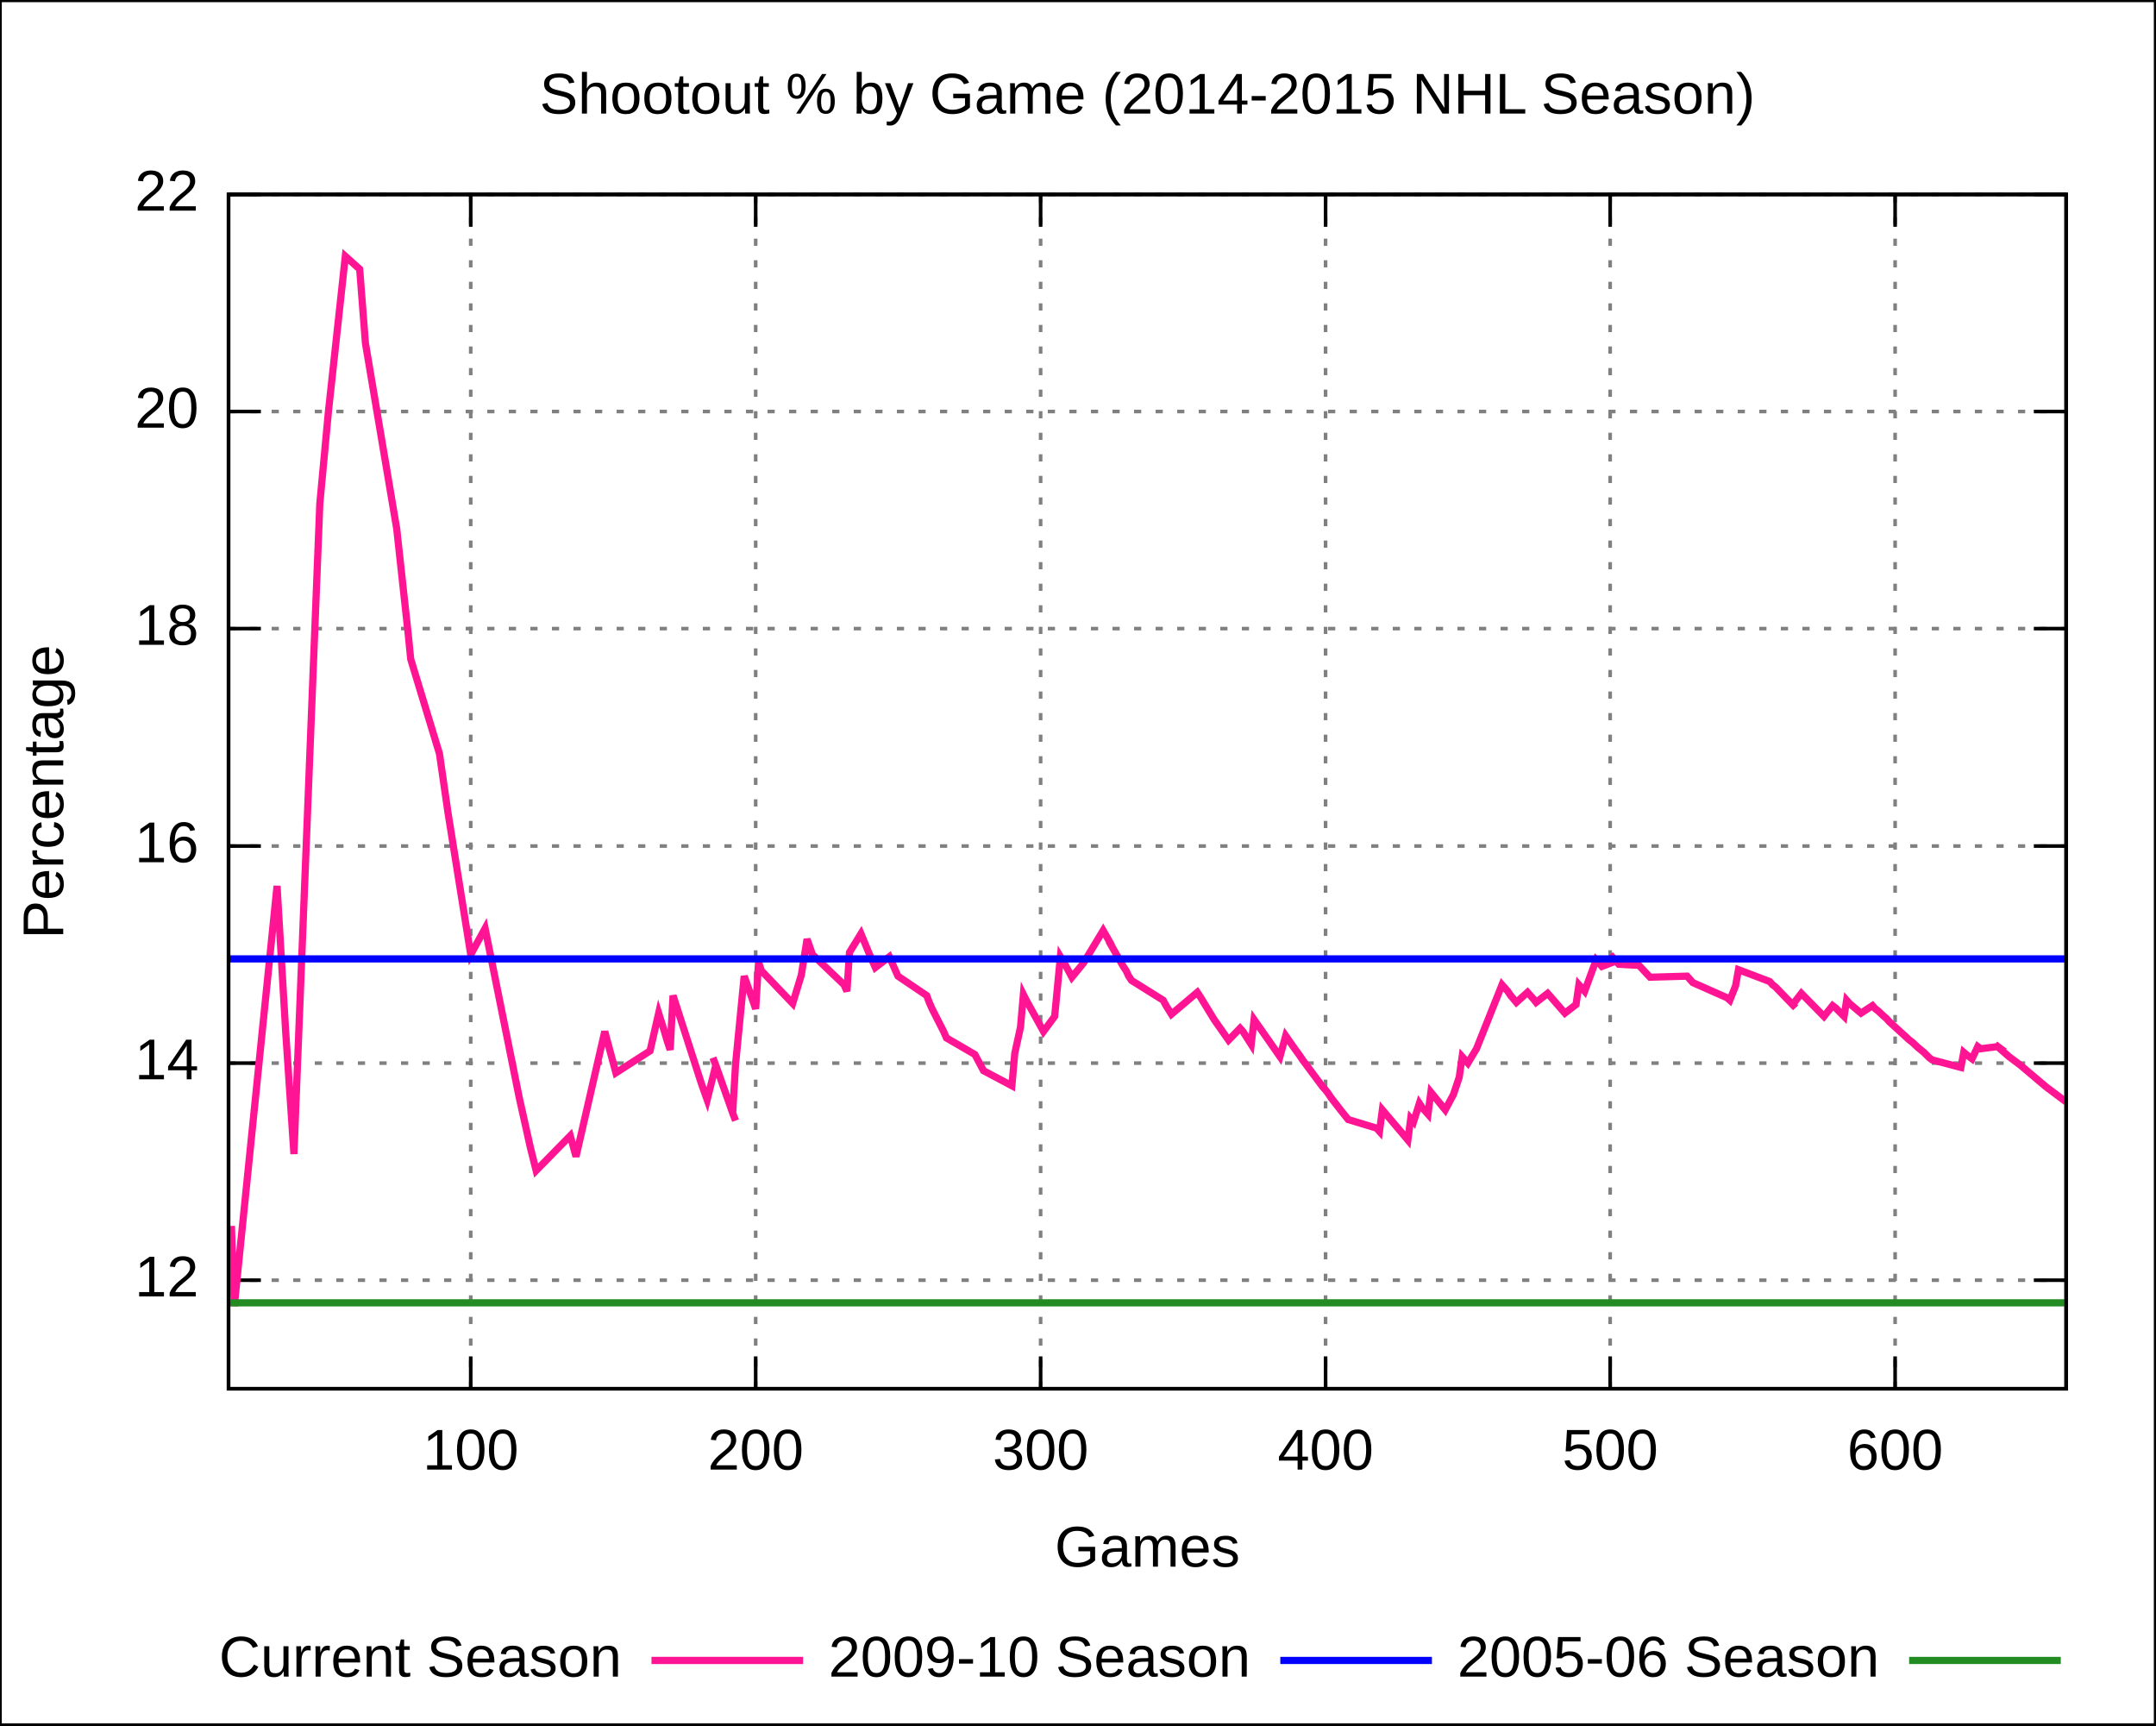
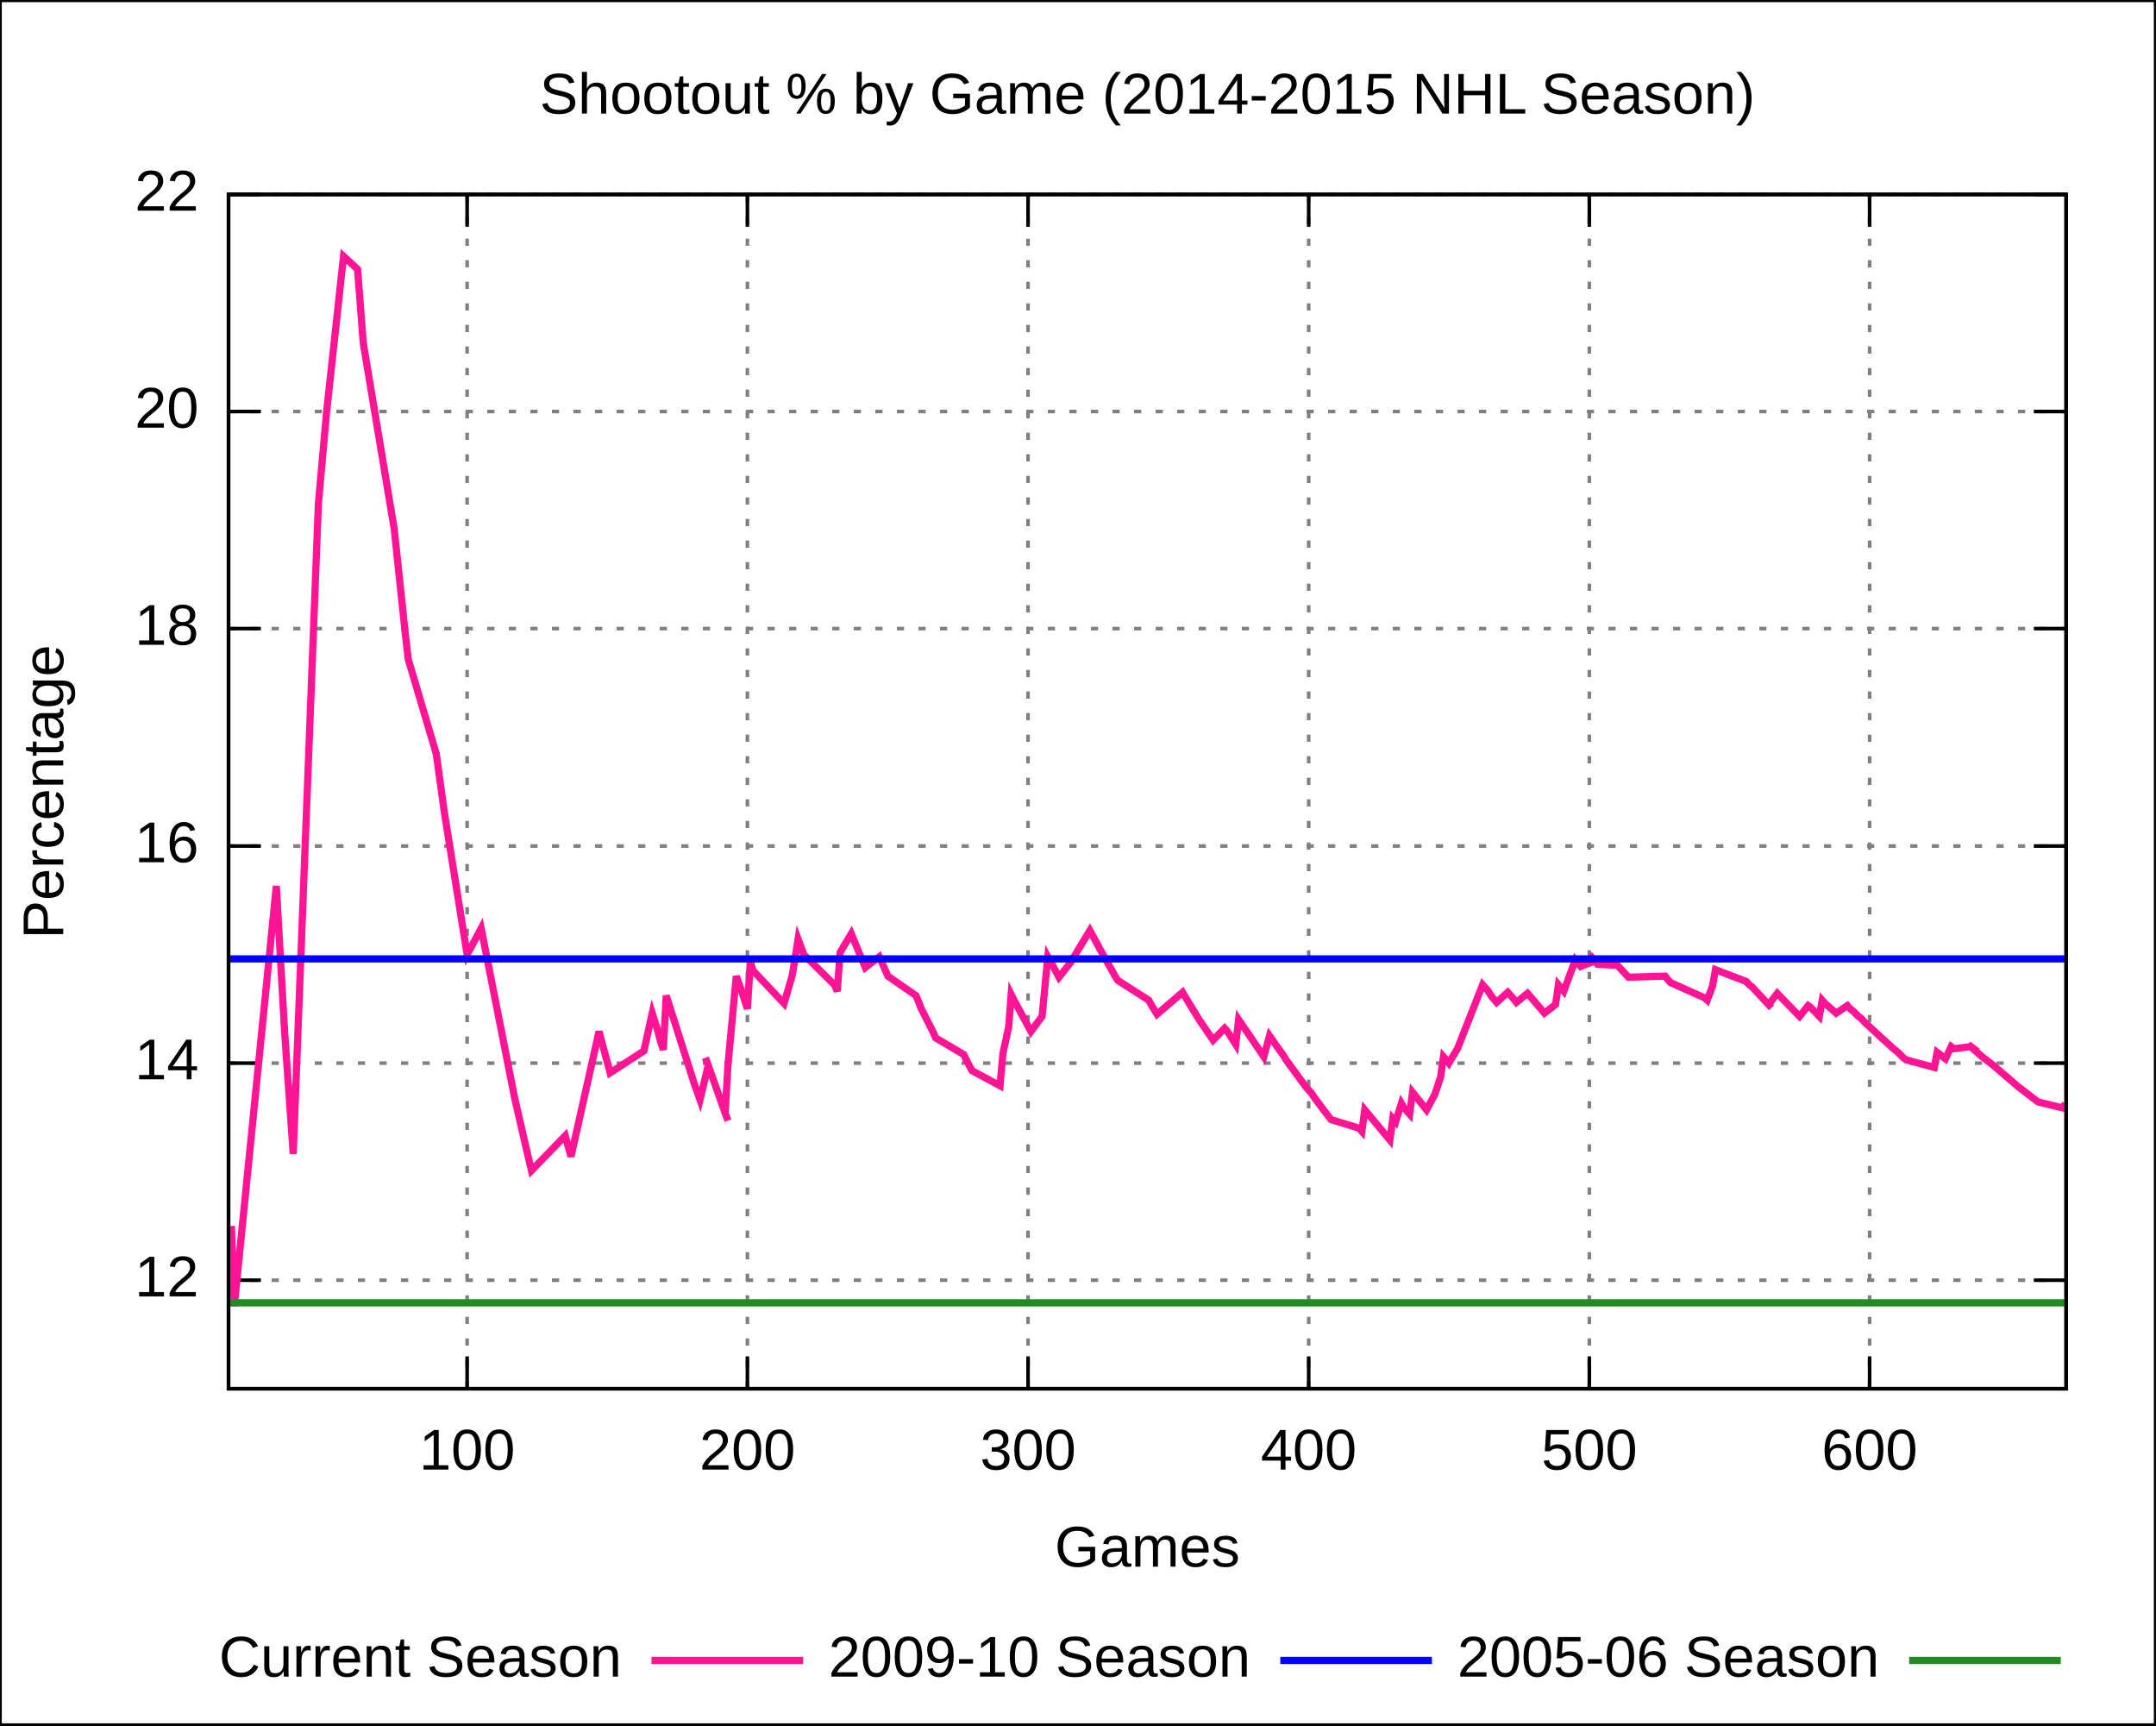
<svg xmlns="http://www.w3.org/2000/svg" xmlns:xlink="http://www.w3.org/1999/xlink" width="600" height="480" viewBox="0 0 600 480">
  <g id="gnuplot_canvas">
    <rect x="0" y="0" width="600" height="480" fill="none" />
    <defs>
      <circle id="gpDot" r="0.5" stroke-width="0.5" />
      <path id="gpPt0" stroke-width="0.222" stroke="currentColor" d="M-1,0 h2 M0,-1 v2" />
      <path id="gpPt1" stroke-width="0.222" stroke="currentColor" d="M-1,-1 L1,1 M1,-1 L-1,1" />
      <path id="gpPt2" stroke-width="0.222" stroke="currentColor" d="M-1,0 L1,0 M0,-1 L0,1 M-1,-1 L1,1 M-1,1 L1,-1" />
      <rect id="gpPt3" stroke-width="0.222" stroke="currentColor" x="-1" y="-1" width="2" height="2" />
      <rect id="gpPt4" stroke-width="0.222" stroke="currentColor" fill="currentColor" x="-1" y="-1" width="2" height="2" />
      <circle id="gpPt5" stroke-width="0.222" stroke="currentColor" cx="0" cy="0" r="1" />
      <use xlink:href="#gpPt5" id="gpPt6" fill="currentColor" stroke="none" />
      <path id="gpPt7" stroke-width="0.222" stroke="currentColor" d="M0,-1.33 L-1.33,0.67 L1.33,0.67 z" />
      <use xlink:href="#gpPt7" id="gpPt8" fill="currentColor" stroke="none" />
      <use xlink:href="#gpPt7" id="gpPt9" stroke="currentColor" transform="rotate(180)" />
      <use xlink:href="#gpPt9" id="gpPt10" fill="currentColor" stroke="none" />
      <use xlink:href="#gpPt3" id="gpPt11" stroke="currentColor" transform="rotate(45)" />
      <use xlink:href="#gpPt11" id="gpPt12" fill="currentColor" stroke="none" />
    </defs>
    <g style="fill:none; color:white; stroke:currentColor; stroke-width:1.00; stroke-linecap:butt; stroke-linejoin:miter">
</g>
    <g style="fill:none; color:black; stroke:currentColor; stroke-width:1.00; stroke-linecap:butt; stroke-linejoin:miter">
      <g style="stroke:none; shape-rendering:crispEdges">
        <polygon fill="rgb(255, 255, 255)" points="0.0,480.0 599.9,480.0 599.9,0.1 0.0,0.1 " />
      </g>
      <path stroke="black" d="M0.0,480.0 L0.0,0.1 L599.9,0.1 L599.9,480.0 L0.0,480.0  " />
    </g>
    <g style="fill:none; color:gray; stroke:currentColor; stroke-width:1.00; stroke-linecap:butt; stroke-linejoin:miter">
      <path stroke="gray" stroke-dasharray=" 2,4" class="gridline" d="M63.6,356.2 L575.0,356.2  " />
    </g>
    <g style="fill:none; color:black; stroke:currentColor; stroke-width:1.00; stroke-linecap:butt; stroke-linejoin:miter">
      <path stroke="black" d="M63.6,356.2 L72.6,356.2 M575.0,356.2 L566.0,356.2  " />
      <g transform="translate(55.3,360.7)" style="stroke:none; fill:black; font-family:Arial; font-size:12.00pt; text-anchor:end">
        <text> 12</text>
      </g>
    </g>
    <g style="fill:none; color:gray; stroke:currentColor; stroke-width:1.00; stroke-linecap:butt; stroke-linejoin:miter">
      <path stroke="gray" stroke-dasharray=" 2,4" class="gridline" d="M63.6,295.8 L575.0,295.8  " />
    </g>
    <g style="fill:none; color:black; stroke:currentColor; stroke-width:1.00; stroke-linecap:butt; stroke-linejoin:miter">
      <path stroke="black" d="M63.6,295.8 L72.6,295.8 M575.0,295.8 L566.0,295.8  " />
      <g transform="translate(55.3,300.3)" style="stroke:none; fill:black; font-family:Arial; font-size:12.00pt; text-anchor:end">
        <text> 14</text>
      </g>
    </g>
    <g style="fill:none; color:gray; stroke:currentColor; stroke-width:1.00; stroke-linecap:butt; stroke-linejoin:miter">
      <path stroke="gray" stroke-dasharray=" 2,4" class="gridline" d="M63.6,235.4 L575.0,235.4  " />
    </g>
    <g style="fill:none; color:black; stroke:currentColor; stroke-width:1.00; stroke-linecap:butt; stroke-linejoin:miter">
      <path stroke="black" d="M63.6,235.4 L72.6,235.4 M575.0,235.4 L566.0,235.4  " />
      <g transform="translate(55.3,239.9)" style="stroke:none; fill:black; font-family:Arial; font-size:12.00pt; text-anchor:end">
        <text> 16</text>
      </g>
    </g>
    <g style="fill:none; color:gray; stroke:currentColor; stroke-width:1.00; stroke-linecap:butt; stroke-linejoin:miter">
      <path stroke="gray" stroke-dasharray=" 2,4" class="gridline" d="M63.6,174.9 L575.0,174.9  " />
    </g>
    <g style="fill:none; color:black; stroke:currentColor; stroke-width:1.00; stroke-linecap:butt; stroke-linejoin:miter">
      <path stroke="black" d="M63.6,174.9 L72.6,174.9 M575.0,174.9 L566.0,174.9  " />
      <g transform="translate(55.3,179.4)" style="stroke:none; fill:black; font-family:Arial; font-size:12.00pt; text-anchor:end">
        <text> 18</text>
      </g>
    </g>
    <g style="fill:none; color:gray; stroke:currentColor; stroke-width:1.00; stroke-linecap:butt; stroke-linejoin:miter">
      <path stroke="gray" stroke-dasharray=" 2,4" class="gridline" d="M63.6,114.5 L575.0,114.5  " />
    </g>
    <g style="fill:none; color:black; stroke:currentColor; stroke-width:1.00; stroke-linecap:butt; stroke-linejoin:miter">
      <path stroke="black" d="M63.6,114.5 L72.6,114.5 M575.0,114.5 L566.0,114.5  " />
      <g transform="translate(55.3,119.0)" style="stroke:none; fill:black; font-family:Arial; font-size:12.00pt; text-anchor:end">
        <text> 20</text>
      </g>
    </g>
    <g style="fill:none; color:gray; stroke:currentColor; stroke-width:1.00; stroke-linecap:butt; stroke-linejoin:miter">
      <path stroke="gray" stroke-dasharray=" 2,4" class="gridline" d="M63.6,54.1 L575.0,54.1  " />
    </g>
    <g style="fill:none; color:black; stroke:currentColor; stroke-width:1.00; stroke-linecap:butt; stroke-linejoin:miter">
      <path stroke="black" d="M63.6,54.1 L72.6,54.1 M575.0,54.1 L566.0,54.1  " />
      <g transform="translate(55.3,58.6)" style="stroke:none; fill:black; font-family:Arial; font-size:12.00pt; text-anchor:end">
        <text> 22</text>
      </g>
    </g>
    <g style="fill:none; color:gray; stroke:currentColor; stroke-width:1.00; stroke-linecap:butt; stroke-linejoin:miter">
-       <path stroke="gray" stroke-dasharray=" 2,4" class="gridline" d="M131.0,386.4 L131.0,54.1  " />
+       <path stroke="gray" stroke-dasharray=" 2,4" class="gridline" d="M130.0,386.4 L130.0,54.1  " />
    </g>
    <g style="fill:none; color:black; stroke:currentColor; stroke-width:1.00; stroke-linecap:butt; stroke-linejoin:miter">
-       <path stroke="black" d="M131.0,386.4 L131.0,377.4 M131.0,54.1 L131.0,63.1  " />
-       <g transform="translate(131.0,408.9)" style="stroke:none; fill:black; font-family:Arial; font-size:12.00pt; text-anchor:middle">
+       <path stroke="black" d="M130.0,386.4 L130.0,377.4 M130.0,54.1 L130.0,63.1  " />
+       <g transform="translate(130.0,408.9)" style="stroke:none; fill:black; font-family:Arial; font-size:12.00pt; text-anchor:middle">
        <text> 100</text>
      </g>
    </g>
    <g style="fill:none; color:gray; stroke:currentColor; stroke-width:1.00; stroke-linecap:butt; stroke-linejoin:miter">
-       <path stroke="gray" stroke-dasharray=" 2,4" class="gridline" d="M210.3,386.4 L210.3,54.1  " />
+       <path stroke="gray" stroke-dasharray=" 2,4" class="gridline" d="M208.0,386.4 L208.0,54.1  " />
    </g>
    <g style="fill:none; color:black; stroke:currentColor; stroke-width:1.00; stroke-linecap:butt; stroke-linejoin:miter">
-       <path stroke="black" d="M210.3,386.4 L210.3,377.4 M210.3,54.1 L210.3,63.1  " />
-       <g transform="translate(210.3,408.9)" style="stroke:none; fill:black; font-family:Arial; font-size:12.00pt; text-anchor:middle">
+       <path stroke="black" d="M208.0,386.4 L208.0,377.4 M208.0,54.1 L208.0,63.1  " />
+       <g transform="translate(208.0,408.9)" style="stroke:none; fill:black; font-family:Arial; font-size:12.00pt; text-anchor:middle">
        <text> 200</text>
      </g>
    </g>
    <g style="fill:none; color:gray; stroke:currentColor; stroke-width:1.00; stroke-linecap:butt; stroke-linejoin:miter">
-       <path stroke="gray" stroke-dasharray=" 2,4" class="gridline" d="M289.6,386.4 L289.6,54.1  " />
+       <path stroke="gray" stroke-dasharray=" 2,4" class="gridline" d="M286.1,386.4 L286.1,54.1  " />
    </g>
    <g style="fill:none; color:black; stroke:currentColor; stroke-width:1.00; stroke-linecap:butt; stroke-linejoin:miter">
-       <path stroke="black" d="M289.6,386.4 L289.6,377.4 M289.6,54.1 L289.6,63.1  " />
-       <g transform="translate(289.6,408.9)" style="stroke:none; fill:black; font-family:Arial; font-size:12.00pt; text-anchor:middle">
+       <path stroke="black" d="M286.1,386.4 L286.1,377.4 M286.1,54.1 L286.1,63.1  " />
+       <g transform="translate(286.1,408.9)" style="stroke:none; fill:black; font-family:Arial; font-size:12.00pt; text-anchor:middle">
        <text> 300</text>
      </g>
    </g>
    <g style="fill:none; color:gray; stroke:currentColor; stroke-width:1.00; stroke-linecap:butt; stroke-linejoin:miter">
-       <path stroke="gray" stroke-dasharray=" 2,4" class="gridline" d="M368.9,386.4 L368.9,54.1  " />
+       <path stroke="gray" stroke-dasharray=" 2,4" class="gridline" d="M364.2,386.4 L364.2,54.1  " />
    </g>
    <g style="fill:none; color:black; stroke:currentColor; stroke-width:1.00; stroke-linecap:butt; stroke-linejoin:miter">
-       <path stroke="black" d="M368.9,386.4 L368.9,377.4 M368.9,54.1 L368.9,63.1  " />
-       <g transform="translate(368.9,408.9)" style="stroke:none; fill:black; font-family:Arial; font-size:12.00pt; text-anchor:middle">
+       <path stroke="black" d="M364.2,386.4 L364.2,377.4 M364.2,54.1 L364.2,63.1  " />
+       <g transform="translate(364.2,408.9)" style="stroke:none; fill:black; font-family:Arial; font-size:12.00pt; text-anchor:middle">
        <text> 400</text>
      </g>
    </g>
    <g style="fill:none; color:gray; stroke:currentColor; stroke-width:1.00; stroke-linecap:butt; stroke-linejoin:miter">
-       <path stroke="gray" stroke-dasharray=" 2,4" class="gridline" d="M448.1,386.4 L448.1,54.1  " />
+       <path stroke="gray" stroke-dasharray=" 2,4" class="gridline" d="M442.3,386.4 L442.3,54.1  " />
    </g>
    <g style="fill:none; color:black; stroke:currentColor; stroke-width:1.00; stroke-linecap:butt; stroke-linejoin:miter">
-       <path stroke="black" d="M448.1,386.4 L448.1,377.4 M448.1,54.1 L448.1,63.1  " />
-       <g transform="translate(448.1,408.9)" style="stroke:none; fill:black; font-family:Arial; font-size:12.00pt; text-anchor:middle">
+       <path stroke="black" d="M442.3,386.4 L442.3,377.4 M442.3,54.1 L442.3,63.1  " />
+       <g transform="translate(442.3,408.9)" style="stroke:none; fill:black; font-family:Arial; font-size:12.00pt; text-anchor:middle">
        <text> 500</text>
      </g>
    </g>
    <g style="fill:none; color:gray; stroke:currentColor; stroke-width:1.00; stroke-linecap:butt; stroke-linejoin:miter">
-       <path stroke="gray" stroke-dasharray=" 2,4" class="gridline" d="M527.4,386.4 L527.4,54.1  " />
+       <path stroke="gray" stroke-dasharray=" 2,4" class="gridline" d="M520.3,386.4 L520.3,54.1  " />
    </g>
    <g style="fill:none; color:black; stroke:currentColor; stroke-width:1.00; stroke-linecap:butt; stroke-linejoin:miter">
-       <path stroke="black" d="M527.4,386.4 L527.4,377.4 M527.4,54.1 L527.4,63.1  " />
-       <g transform="translate(527.4,408.9)" style="stroke:none; fill:black; font-family:Arial; font-size:12.00pt; text-anchor:middle">
+       <path stroke="black" d="M520.3,386.4 L520.3,377.4 M520.3,54.1 L520.3,63.1  " />
+       <g transform="translate(520.3,408.9)" style="stroke:none; fill:black; font-family:Arial; font-size:12.00pt; text-anchor:middle">
        <text> 600</text>
      </g>
      <path stroke="black" d="M63.6,54.1 L63.6,386.4 L575.0,386.4 L575.0,54.1 L63.6,54.1 Z  " />
      <g transform="translate(17.6,220.3) rotate(270)" style="stroke:none; fill:black; font-family:Arial; font-size:12.00pt; text-anchor:middle">
        <text>Percentage</text>
      </g>
      <g transform="translate(319.3,435.9)" style="stroke:none; fill:black; font-family:Arial; font-size:12.00pt; text-anchor:middle">
        <text>Games</text>
      </g>
      <g transform="translate(319.3,31.6)" style="stroke:none; fill:black; font-family:Arial; font-size:12.00pt; text-anchor:middle">
        <text>Shootout % by Game (2014-2015 NHL Season)</text>
      </g>
    </g>
    <g id="gnuplot_plot_1">
      <g style="fill:none; color:white; stroke:black; stroke-width:2.00; stroke-linecap:butt; stroke-linejoin:miter">
</g>
      <g style="fill:none; color:red; stroke:currentColor; stroke-width:2.00; stroke-linecap:butt; stroke-linejoin:miter">
        <g transform="translate(173.0,466.5)" style="stroke:none; fill:black; font-family:Arial; font-size:12.00pt; text-anchor:end">
          <text>Current Season</text>
        </g>
-         <path stroke="rgb(255,  20, 147)" d="M181.3,462.0 L223.5,462.0 M64.4,341.1 L65.2,363.4 L77.1,246.5 L79.5,287.0 L81.8,321.1 L89.0,140.2    L91.4,114.5 L96.1,71.3 L100.1,74.9 L101.7,95.5 L110.4,147.1 L113.6,176.4 L114.3,183.4 L122.3,209.7    L124.7,226.3 L131.0,265.6 L135.0,258.3 L144.5,305.4 L147.6,319.3 L149.2,325.7 L158.7,316.0 L160.3,321.8    L168.3,287.0 L171.4,298.5 L180.9,292.4 L183.3,281.9 L184.9,287.0 L185.7,289.7 L186.5,292.1 L187.3,277.0    L195.2,301.5 L196.8,306.0 L199.2,296.4 L198.4,294.3 L199.2,296.4 L203.9,309.7 L204.7,311.8 L203.9,309.7    L204.7,296.1 L207.1,271.6 L208.7,276.1 L210.3,280.7 L211.1,267.7 L211.9,270.1 L220.6,279.2 L223.0,271.3    L224.6,261.3 L226.1,265.6 L234.9,274.0 L235.7,275.8 L236.4,265.0 L239.6,259.8 L242.0,265.6 L243.6,269.2    L247.5,266.2 L248.3,268.0 L249.1,269.8 L249.9,271.6 L257.9,277.0 L258.6,278.9 L259.4,280.7 L262.6,287.0    L263.4,288.8 L271.3,293.4 L272.1,294.9 L273.7,297.9 L281.6,302.1 L282.4,293.1 L284.0,285.8 L284.8,276.7    L285.6,278.3 L290.4,287.0 L293.5,282.8 L295.1,266.2 L296.7,268.9 L298.3,271.9 L301.5,268.0 L307.0,258.9    L309.4,263.1 L308.6,261.9 L312.6,268.9 L313.4,270.1 L314.1,271.6 L314.9,272.8 L323.7,278.3 L324.5,279.8    L326.0,282.2 L333.2,276.1 L334.0,277.3 L337.9,283.7 L341.9,289.4 L345.1,286.1 L345.9,287.0 L348.2,290.6    L349.0,283.7 L353.0,289.4 L356.2,294.0 L357.8,288.2 L360.1,291.5 L361.7,293.7 L362.5,294.9 L368.1,302.4    L368.9,303.3 L369.6,304.2 L370.4,305.4 L372.8,308.5 L375.2,311.5 L383.1,313.9 L383.9,314.8 L384.7,308.8    L390.3,315.4 L391.8,317.2 L392.6,311.2 L393.4,312.1 L395.0,307.0 L395.8,308.2 L397.4,310.0 L398.2,303.9    L402.2,308.8 L404.5,304.5 L406.1,299.7 L406.9,294.0 L407.7,294.9 L408.5,295.8 L410.9,291.8 L418.0,274.0    L419.6,275.8 L420.4,277.0 L422.0,278.9 L425.1,276.1 L425.9,277.0 L426.7,277.9 L427.5,278.9 L430.7,276.4    L431.5,277.3 L435.5,281.9 L438.6,279.5 L439.4,274.0 L441.0,275.8 L444.2,267.1 L445.8,268.9 L449.7,267.4    L448.9,266.5 L448.1,265.6 L449.7,267.4 L450.5,268.3 L456.1,268.6 L459.2,271.9 L469.5,271.6 L470.3,272.5    L471.1,273.4 L480.6,277.6 L481.4,278.3 L483.0,274.3 L483.8,269.8 L492.5,273.1 L493.3,274.0 L494.1,274.6    L499.7,280.4 L498.9,279.5 L501.3,276.4 L507.6,282.8 L510.0,279.8 L510.8,280.4 L513.2,282.8 L513.9,278.3    L514.7,279.2 L517.9,281.9 L521.1,279.8 L521.9,280.7 L522.7,281.3 L524.3,282.8 L525.0,283.4 L525.8,284.3    L531.4,289.4 L532.2,290.0 L533.8,291.5 L535.4,292.8 L536.9,294.3 L537.7,294.9 L545.7,297.0 L546.5,292.8    L547.2,293.4 L548.0,294.0 L548.8,294.6 L550.4,291.2 L551.2,291.8 L556.0,291.2 L555.2,290.6 L559.1,294.0    L562.3,296.4 L569.4,302.4 L570.2,303.0 L573.4,305.4 L574.2,306.0 L575.0,306.6  " />
+         <path stroke="rgb(255,  20, 147)" d="M181.3,462.0 L223.5,462.0 M64.4,341.1 L65.2,363.4 L76.9,246.5 L79.2,287.0 L81.6,321.1 L88.6,140.2    L90.9,114.5 L95.6,71.3 L99.5,74.9 L101.1,95.5 L109.7,147.1 L112.8,176.4 L113.6,183.4 L121.4,209.7    L123.7,226.3 L130.0,265.6 L133.9,258.3 L143.2,305.4 L146.4,319.3 L147.9,325.7 L157.3,316.0 L158.9,321.8    L166.7,287.0 L169.8,298.5 L179.2,292.4 L181.5,281.9 L183.1,287.0 L183.8,289.7 L184.6,292.1 L185.4,277.0    L193.2,301.5 L194.8,306.0 L197.1,296.4 L196.3,294.3 L197.1,296.4 L201.8,309.7 L202.6,311.8 L201.8,309.7    L202.6,296.1 L204.9,271.6 L206.5,276.1 L208.0,280.7 L208.8,267.7 L209.6,270.1 L218.2,279.2 L220.5,271.3    L222.1,261.3 L223.7,265.6 L232.2,274.0 L233.0,275.8 L233.8,265.0 L236.9,259.8 L239.3,265.6 L240.8,269.2    L244.7,266.2 L245.5,268.0 L246.3,269.8 L247.1,271.6 L254.9,277.0 L255.7,278.9 L256.4,280.7 L259.6,287.0    L260.4,288.8 L268.2,293.4 L268.9,294.9 L270.5,297.9 L278.3,302.1 L279.1,293.1 L280.7,285.8 L281.4,276.7    L282.2,278.3 L286.9,287.0 L290.0,282.8 L291.6,266.2 L293.1,268.9 L294.7,271.9 L297.8,268.0 L303.3,258.9    L305.6,263.1 L304.9,261.9 L308.8,268.9 L309.5,270.1 L310.3,271.6 L311.1,272.8 L319.7,278.3 L320.5,279.8    L322.0,282.2 L329.1,276.1 L329.8,277.3 L333.7,283.7 L337.6,289.4 L340.8,286.1 L341.6,287.0 L343.9,290.6    L344.7,283.7 L348.6,289.4 L351.7,294.0 L353.3,288.2 L355.6,291.5 L357.2,293.7 L357.9,294.9 L363.4,302.4    L364.2,303.3 L365.0,304.2 L365.8,305.4 L368.1,308.5 L370.4,311.5 L378.2,313.9 L379.0,314.8 L379.8,308.8    L385.3,315.4 L386.8,317.2 L387.6,311.2 L388.4,312.1 L390.0,307.0 L390.7,308.2 L392.3,310.0 L393.1,303.9    L397.0,308.8 L399.3,304.5 L400.9,299.7 L401.7,294.0 L402.5,294.9 L403.2,295.8 L405.6,291.8 L412.6,274.0    L414.2,275.8 L414.9,277.0 L416.5,278.9 L419.6,276.1 L420.4,277.0 L421.2,277.9 L422.0,278.9 L425.1,276.4    L425.9,277.3 L429.8,281.9 L432.9,279.5 L433.7,274.0 L435.2,275.8 L438.4,267.1 L439.9,268.9 L443.8,267.4    L443.1,266.5 L442.3,265.6 L443.8,267.4 L444.6,268.3 L450.1,268.6 L453.2,271.9 L463.4,271.6 L464.1,272.5    L464.9,273.4 L474.3,277.6 L475.1,278.3 L476.6,274.3 L477.4,269.8 L486.0,273.1 L486.8,274.0 L487.6,274.6    L493.0,280.4 L492.2,279.5 L494.6,276.4 L500.8,282.8 L503.2,279.8 L504.0,280.4 L506.3,282.8 L507.1,278.3    L507.9,279.2 L511.0,281.9 L514.1,279.8 L514.9,280.7 L515.7,281.3 L517.2,282.8 L518.0,283.4 L518.8,284.3    L524.3,289.4 L525.0,290.0 L526.6,291.5 L528.2,292.8 L529.7,294.3 L530.5,294.9 L538.3,297.0 L539.1,292.8    L539.9,293.4 L540.6,294.0 L541.4,294.6 L543.0,291.2 L543.8,291.8 L548.5,291.2 L547.7,290.6 L551.6,294.0    L554.7,296.4 L561.7,302.4 L562.5,303.0 L565.6,305.4 L566.4,306.0 L567.2,306.6 L575.0,308.5 L573.4,307.3     " />
      </g>
    </g>
    <g id="gnuplot_plot_2">
      <g style="fill:none; color:green; stroke:currentColor; stroke-width:2.00; stroke-linecap:butt; stroke-linejoin:miter">
        <g transform="translate(348.0,466.5)" style="stroke:none; fill:black; font-family:Arial; font-size:12.00pt; text-anchor:end">
          <text>2009-10 Season</text>
        </g>
        <path stroke="rgb(  0,   0, 255)" d="M356.3,462.0 L398.5,462.0 M63.6,266.8 L68.8,266.8 L73.9,266.8 L79.1,266.8 L84.3,266.8 L89.4,266.8    L94.6,266.8 L99.8,266.8 L104.9,266.8 L110.1,266.8 L115.3,266.8 L120.4,266.8 L125.6,266.8 L130.8,266.8    L135.9,266.8 L141.1,266.8 L146.3,266.8 L151.4,266.8 L156.6,266.8 L161.7,266.8 L166.9,266.8 L172.1,266.8    L177.2,266.8 L182.4,266.8 L187.6,266.8 L192.7,266.8 L197.9,266.8 L203.1,266.8 L208.2,266.8 L213.4,266.8    L218.6,266.8 L223.7,266.8 L228.9,266.8 L234.1,266.8 L239.2,266.8 L244.4,266.8 L249.6,266.8 L254.7,266.8    L259.9,266.8 L265.1,266.8 L270.2,266.8 L275.4,266.8 L280.6,266.8 L285.7,266.8 L290.9,266.8 L296.1,266.8    L301.2,266.8 L306.4,266.8 L311.6,266.8 L316.7,266.8 L321.9,266.8 L327.0,266.8 L332.2,266.8 L337.4,266.8    L342.5,266.8 L347.7,266.8 L352.9,266.8 L358.0,266.8 L363.2,266.8 L368.4,266.8 L373.5,266.8 L378.7,266.8    L383.9,266.8 L389.0,266.8 L394.2,266.8 L399.4,266.8 L404.5,266.8 L409.7,266.8 L414.9,266.8 L420.0,266.8    L425.2,266.8 L430.4,266.8 L435.5,266.8 L440.7,266.8 L445.9,266.8 L451.0,266.8 L456.2,266.8 L461.4,266.8    L466.5,266.8 L471.7,266.8 L476.9,266.8 L482.0,266.8 L487.2,266.8 L492.3,266.8 L497.5,266.8 L502.7,266.8    L507.8,266.8 L513.0,266.8 L518.2,266.8 L523.3,266.8 L528.5,266.8 L533.7,266.8 L538.8,266.8 L544.0,266.8    L549.2,266.8 L554.3,266.8 L559.5,266.8 L564.7,266.8 L569.8,266.8 L575.0,266.8  " />
      </g>
    </g>
    <g id="gnuplot_plot_3">
      <g style="fill:none; color:blue; stroke:currentColor; stroke-width:2.00; stroke-linecap:butt; stroke-linejoin:miter">
        <g transform="translate(523.0,466.5)" style="stroke:none; fill:black; font-family:Arial; font-size:12.00pt; text-anchor:end">
          <text>2005-06 Season</text>
        </g>
        <path stroke="rgb( 34, 139,  34)" d="M531.3,462.0 L573.5,462.0 M63.6,362.5 L68.8,362.5 L73.9,362.5 L79.1,362.5 L84.3,362.5 L89.4,362.5    L94.6,362.5 L99.8,362.5 L104.9,362.5 L110.1,362.5 L115.3,362.5 L120.4,362.5 L125.6,362.5 L130.8,362.5    L135.9,362.5 L141.1,362.5 L146.3,362.5 L151.4,362.5 L156.6,362.5 L161.7,362.5 L166.9,362.5 L172.1,362.5    L177.2,362.5 L182.4,362.5 L187.6,362.5 L192.7,362.5 L197.9,362.5 L203.1,362.5 L208.2,362.5 L213.4,362.5    L218.6,362.5 L223.7,362.5 L228.9,362.5 L234.1,362.5 L239.2,362.5 L244.4,362.5 L249.6,362.5 L254.7,362.5    L259.9,362.5 L265.1,362.5 L270.2,362.5 L275.4,362.5 L280.6,362.5 L285.7,362.5 L290.9,362.5 L296.1,362.5    L301.2,362.5 L306.4,362.5 L311.6,362.5 L316.7,362.5 L321.9,362.5 L327.0,362.5 L332.2,362.5 L337.4,362.5    L342.5,362.5 L347.7,362.5 L352.9,362.5 L358.0,362.5 L363.2,362.5 L368.4,362.5 L373.5,362.5 L378.7,362.5    L383.9,362.5 L389.0,362.5 L394.2,362.5 L399.4,362.5 L404.5,362.5 L409.7,362.5 L414.9,362.5 L420.0,362.5    L425.2,362.5 L430.4,362.5 L435.5,362.5 L440.7,362.5 L445.9,362.5 L451.0,362.5 L456.2,362.5 L461.4,362.5    L466.5,362.5 L471.7,362.5 L476.9,362.5 L482.0,362.5 L487.2,362.5 L492.3,362.5 L497.5,362.5 L502.7,362.5    L507.8,362.5 L513.0,362.5 L518.2,362.5 L523.3,362.5 L528.5,362.5 L533.7,362.5 L538.8,362.5 L544.0,362.5    L549.2,362.5 L554.3,362.5 L559.5,362.5 L564.7,362.5 L569.8,362.5 L575.0,362.5  " />
      </g>
    </g>
    <g style="fill:none; color:white; stroke:rgb( 34, 139,  34); stroke-width:1.00; stroke-linecap:butt; stroke-linejoin:miter">
</g>
    <g style="fill:none; color:black; stroke:currentColor; stroke-width:1.00; stroke-linecap:butt; stroke-linejoin:miter">
      <path stroke="black" d="M63.6,54.1 L63.6,386.4 L575.0,386.4 L575.0,54.1 L63.6,54.1 Z  " />
    </g>
  </g>
</svg>
